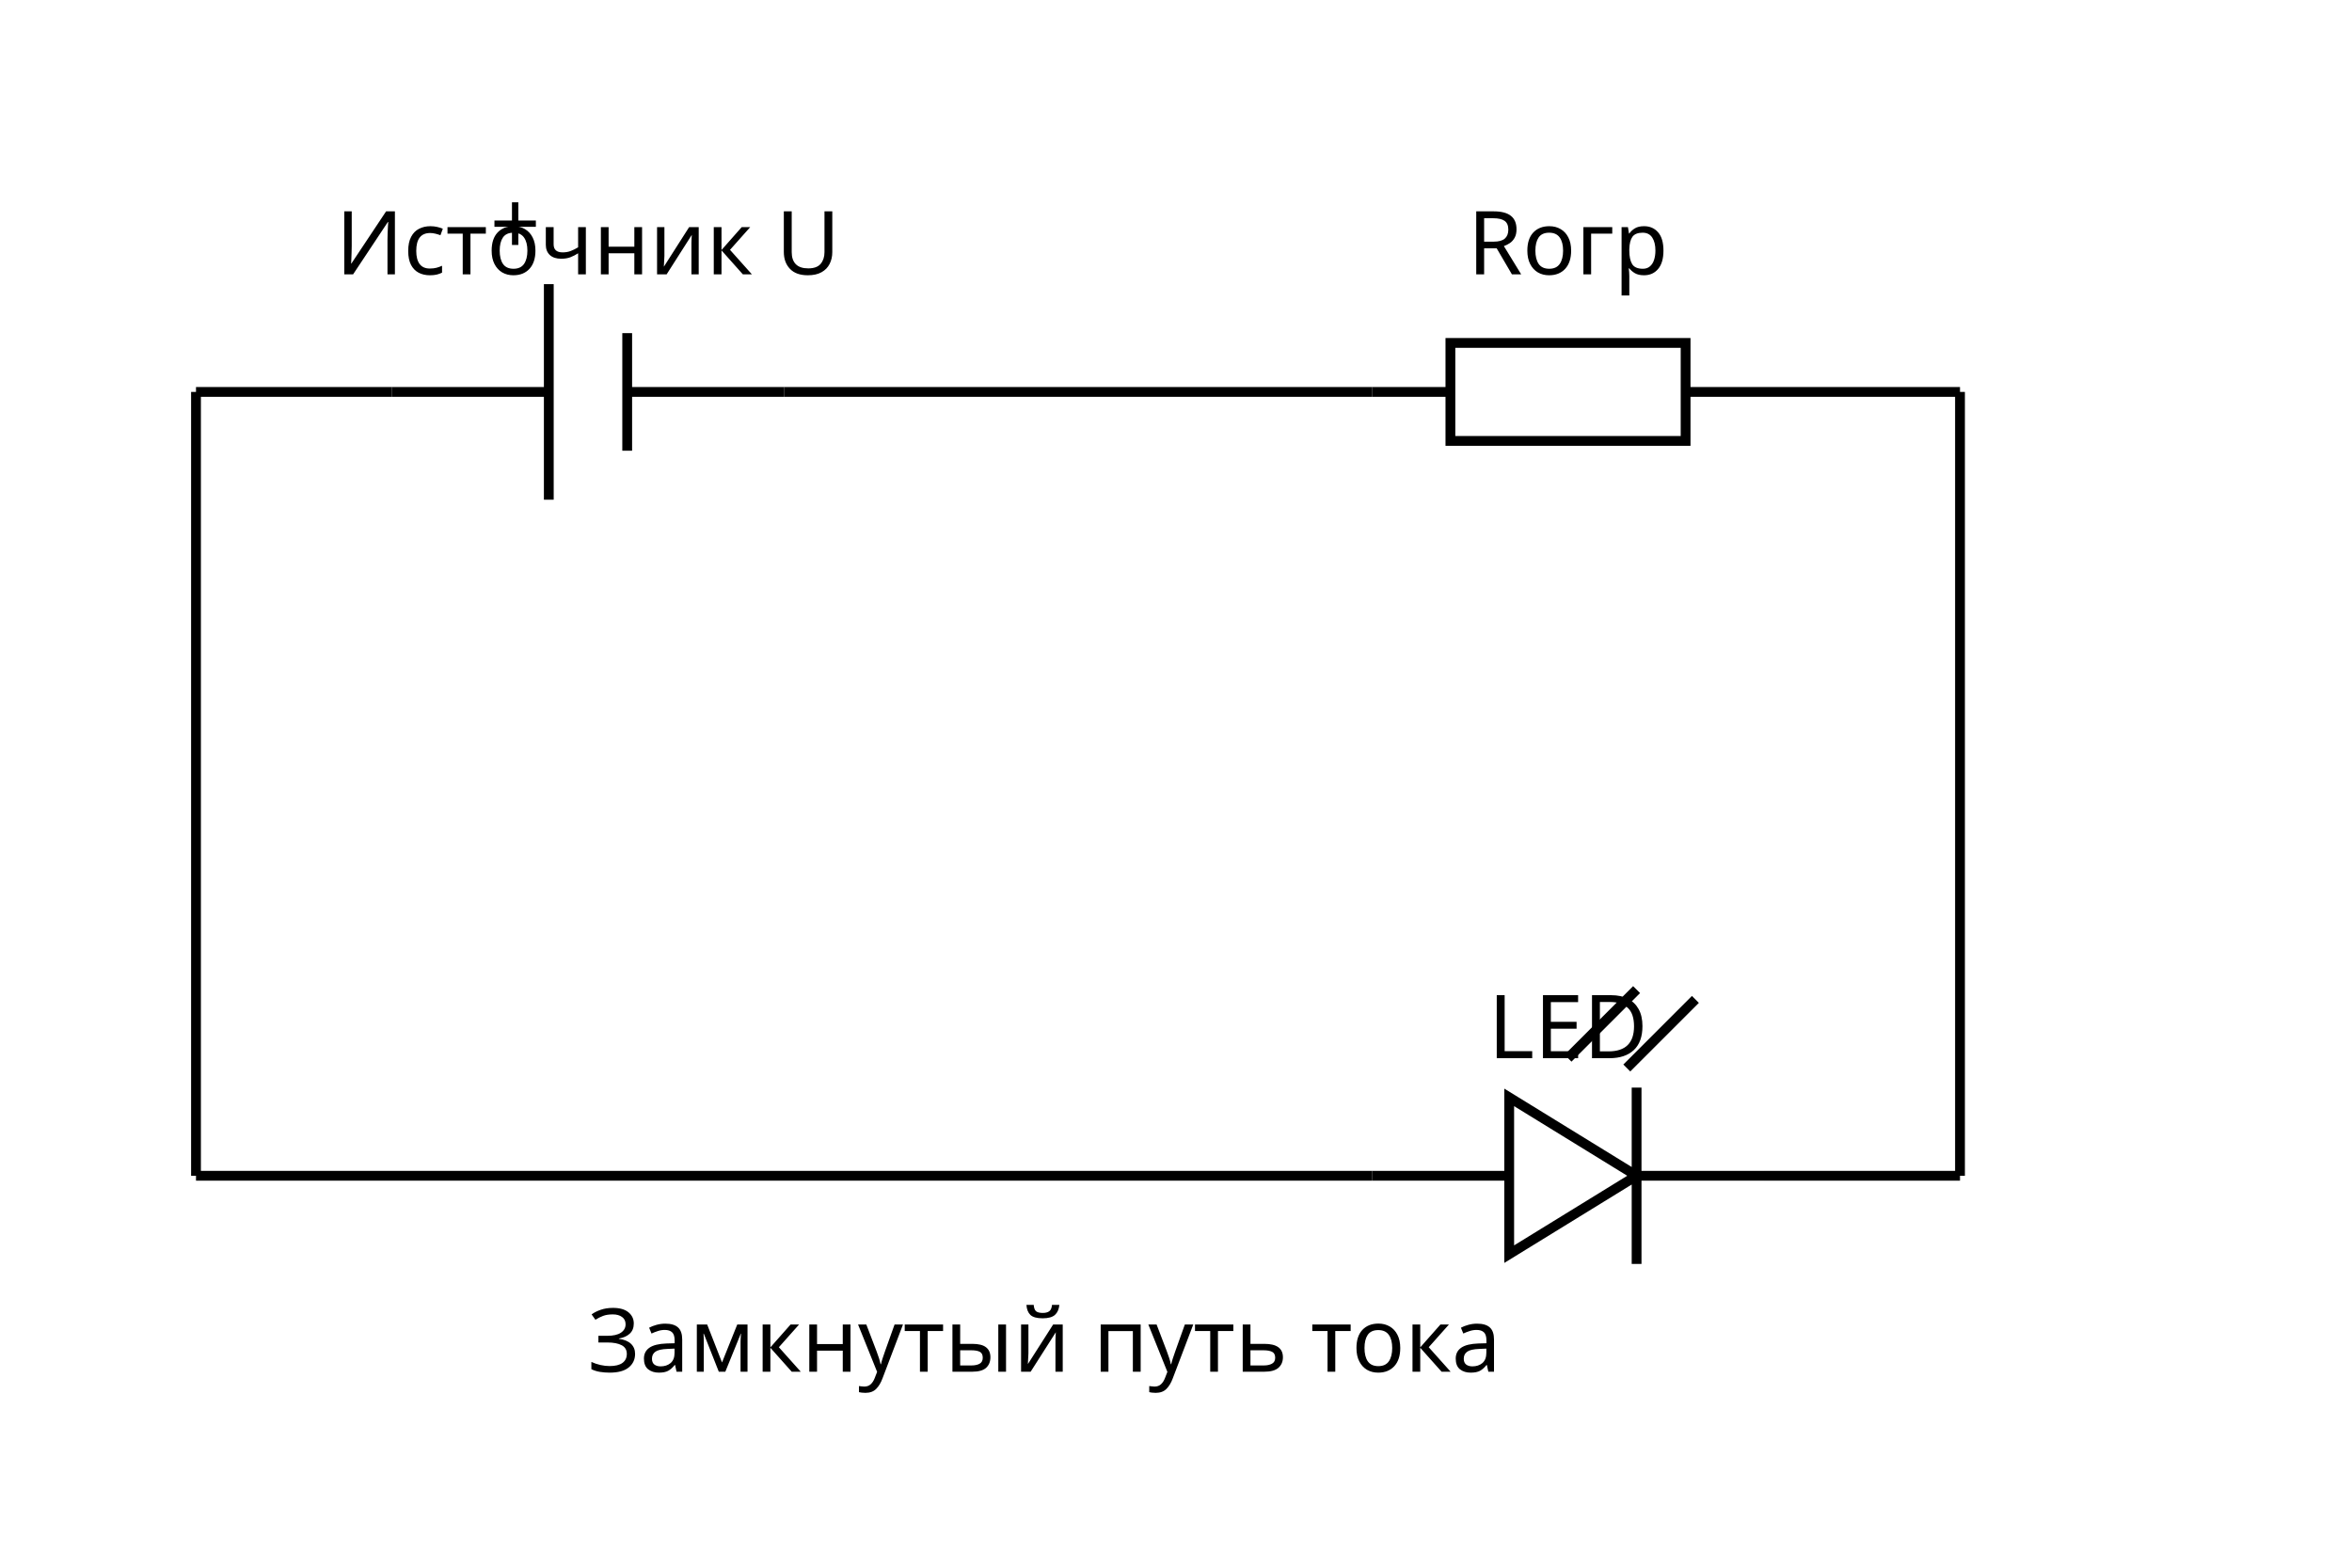
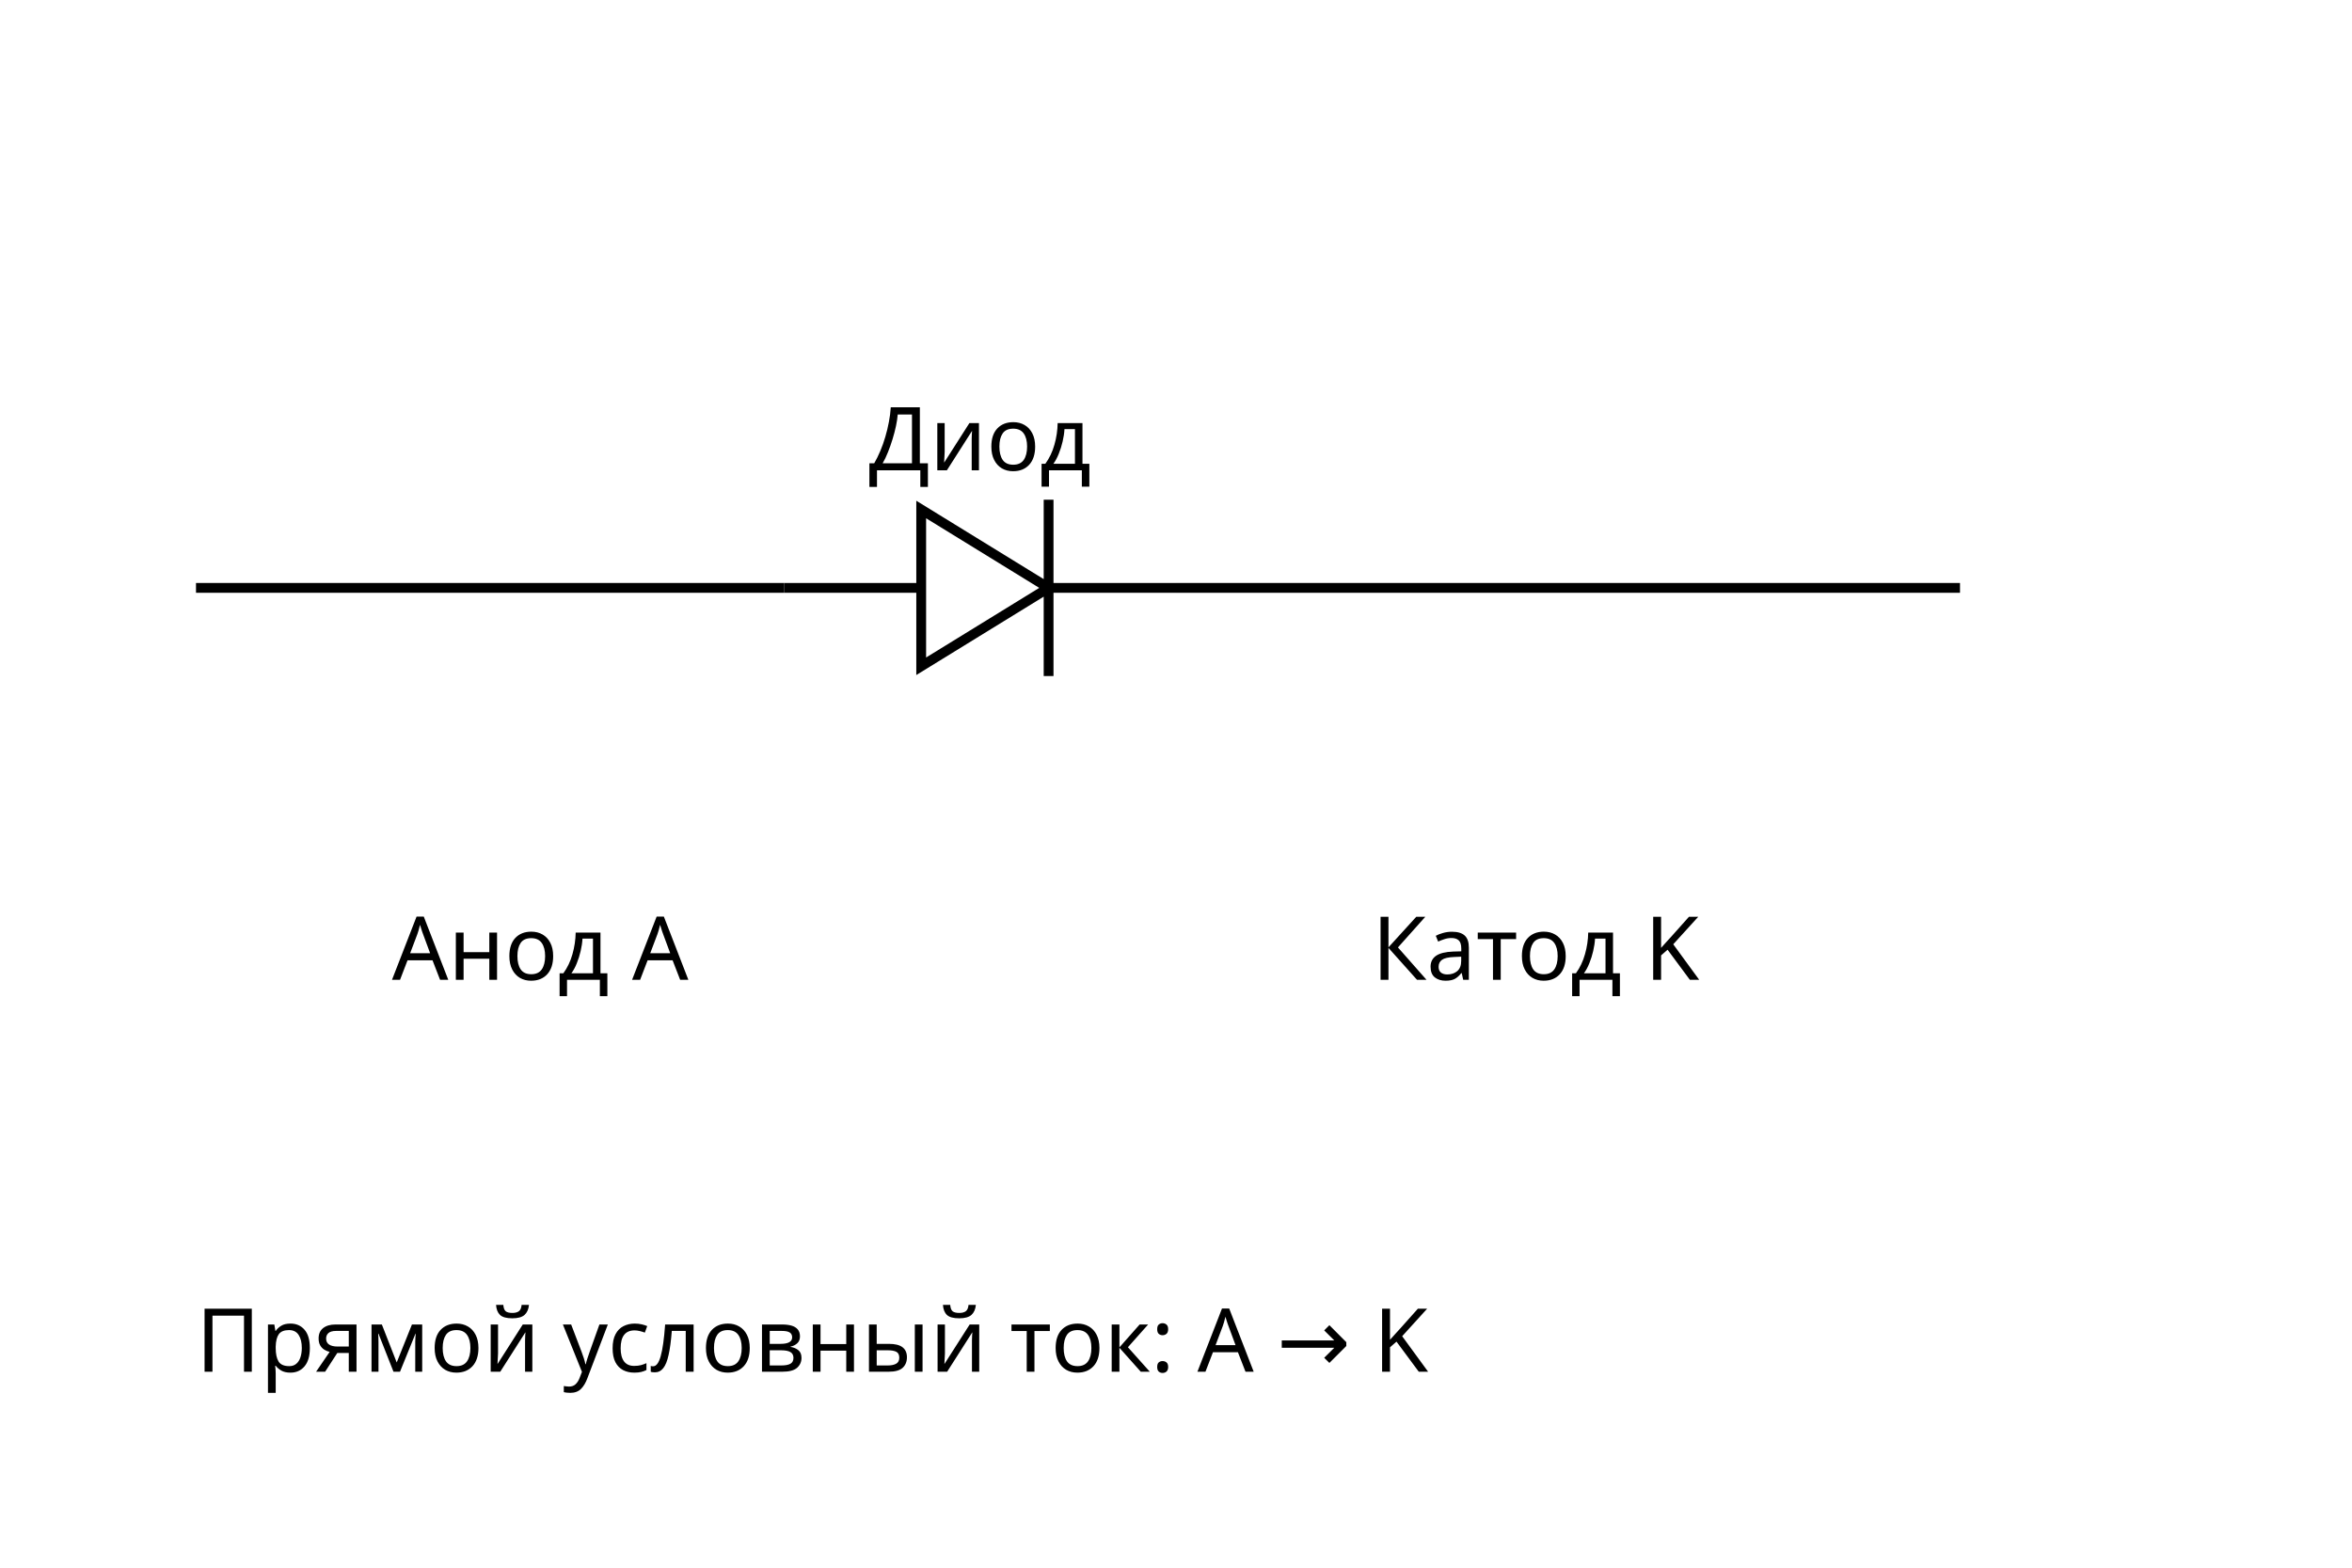
<svg xmlns="http://www.w3.org/2000/svg" viewBox="0 0 480 320" role="img">
  <defs>
    <marker id="arrow" viewBox="0 0 10 10" refX="8" refY="5" markerWidth="7" markerHeight="7" orient="auto-start-reverse">
      <path d="M0 0L10 5L0 10" fill="currentColor" />
    </marker>
  </defs>
  <g font-family="system-ui" font-size="18" fill="currentColor" stroke="none">
-     <g transform="translate(120 80) rotate(0)">
-       <path d="M-40 0H-8M-8 -22V22M8 -12V12M8 0H40" fill="none" stroke="currentColor" stroke-width="2" />
-       <text x="-20" y="-28">+</text>
+     <g transform="translate(200 120) rotate(0)">
+       <path d="M-40 0H-12M-12 -16L14 0L-12 16ZM14 -18V18M14 0H40" fill="none" stroke="currentColor" stroke-width="2" />
    </g>
-     <text x="120" y="56" text-anchor="middle">Источник U</text>
-     <g transform="translate(320 80) rotate(0)">
-       <path d="M-40 0H-24V-10H24V10H-24V0M24 0H40" fill="none" stroke="currentColor" stroke-width="2" />
-     </g>
-     <text x="320" y="56" text-anchor="middle">Rогр</text>
-     <path d="M160 80H280V80" fill="none" stroke="currentColor" stroke-width="2" />
-     <path d="M80 80H40V80" fill="none" stroke="currentColor" stroke-width="2" />
-     <path d="M40 80H40V240" fill="none" stroke="currentColor" stroke-width="2" />
-     <path d="M40 240H280V240" fill="none" stroke="currentColor" stroke-width="2" />
-     <g transform="translate(320 240) rotate(0)">
-       <path d="M-40 0H-12M-12 -16L14 0L-12 16ZM14 -18V18M14 0H40M0 -24L14 -38M12 -22L26 -36" fill="none" stroke="currentColor" stroke-width="2" />
-     </g>
-     <text x="320" y="216" text-anchor="middle">LED</text>
-     <path d="M360 240H400V240" fill="none" stroke="currentColor" stroke-width="2" />
-     <path d="M400 240H400V80" fill="none" stroke="currentColor" stroke-width="2" />
-     <path d="M360 80H400V80" fill="none" stroke="currentColor" stroke-width="2" />
-     <text x="120" y="280">Замкнутый путь тока</text>
+     <text x="200" y="96" text-anchor="middle">Диод</text>
+     <path d="M40 120H160V120" fill="none" stroke="currentColor" stroke-width="2" />
+     <path d="M240 120H400V120" fill="none" stroke="currentColor" stroke-width="2" />
+     <text x="80" y="200">Анод A</text>
+     <text x="280" y="200">Катод K</text>
+     <text x="40" y="280">Прямой условный ток: A → K</text>
  </g>
</svg>
